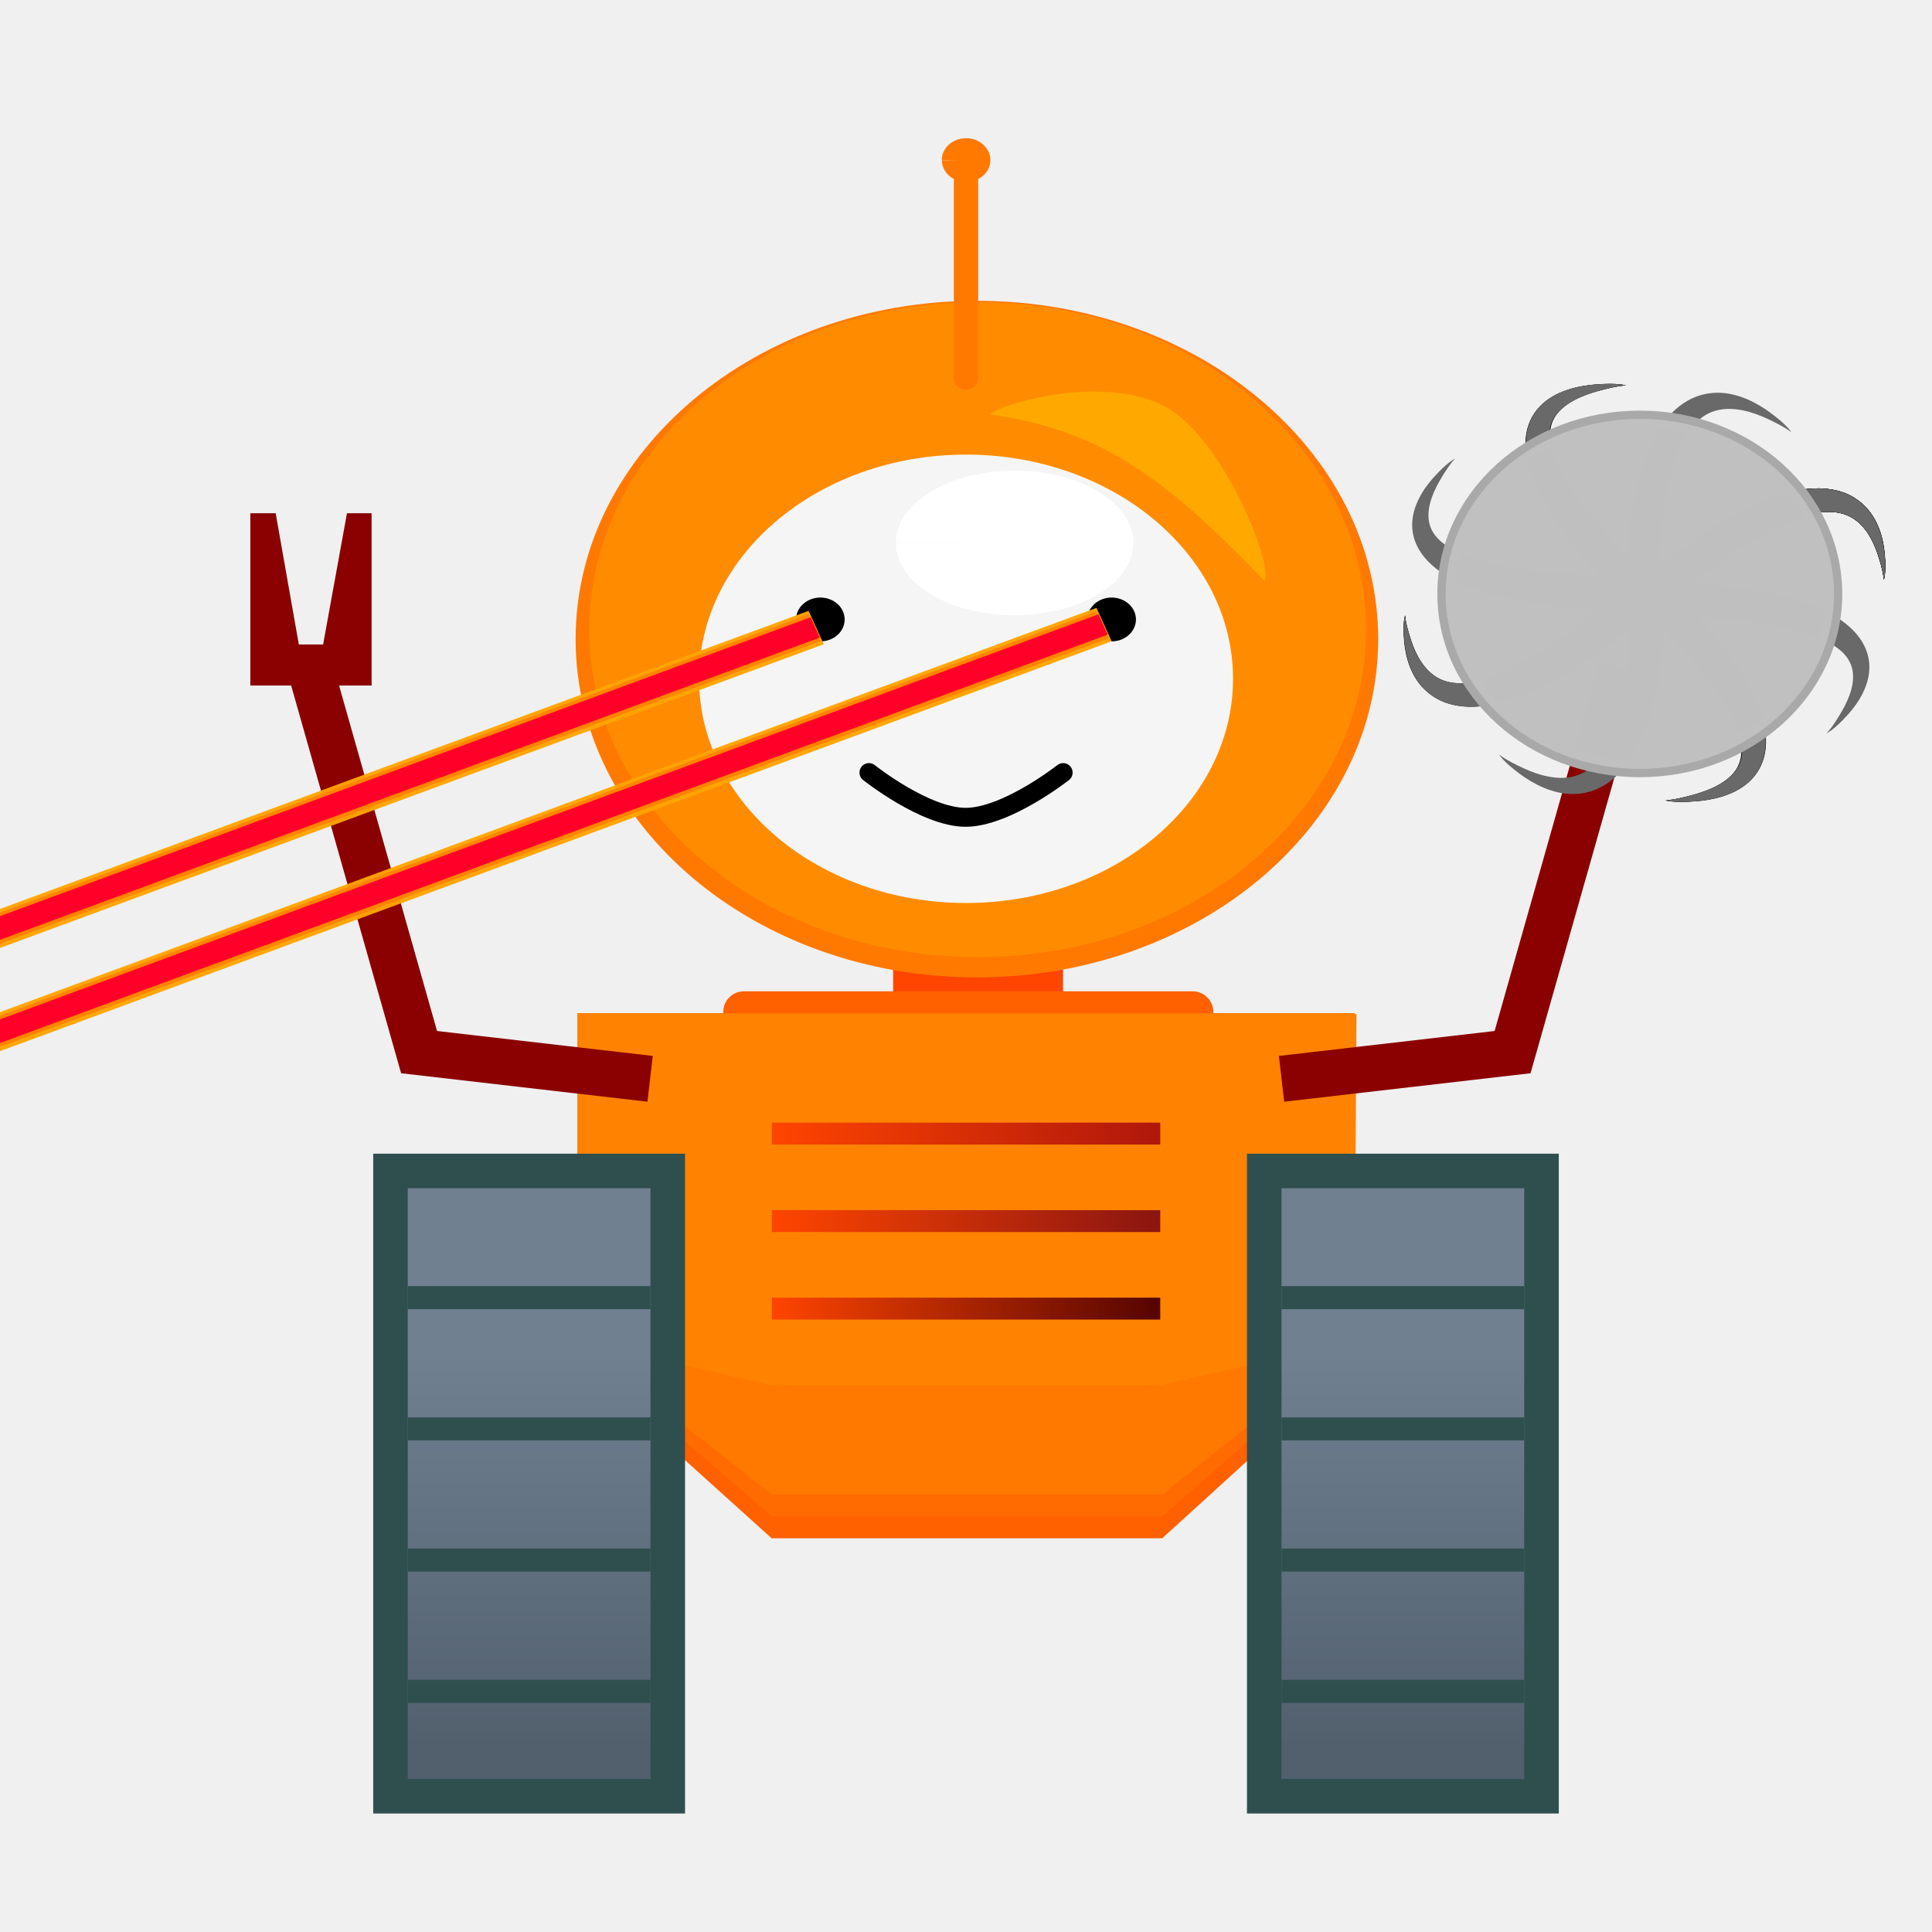
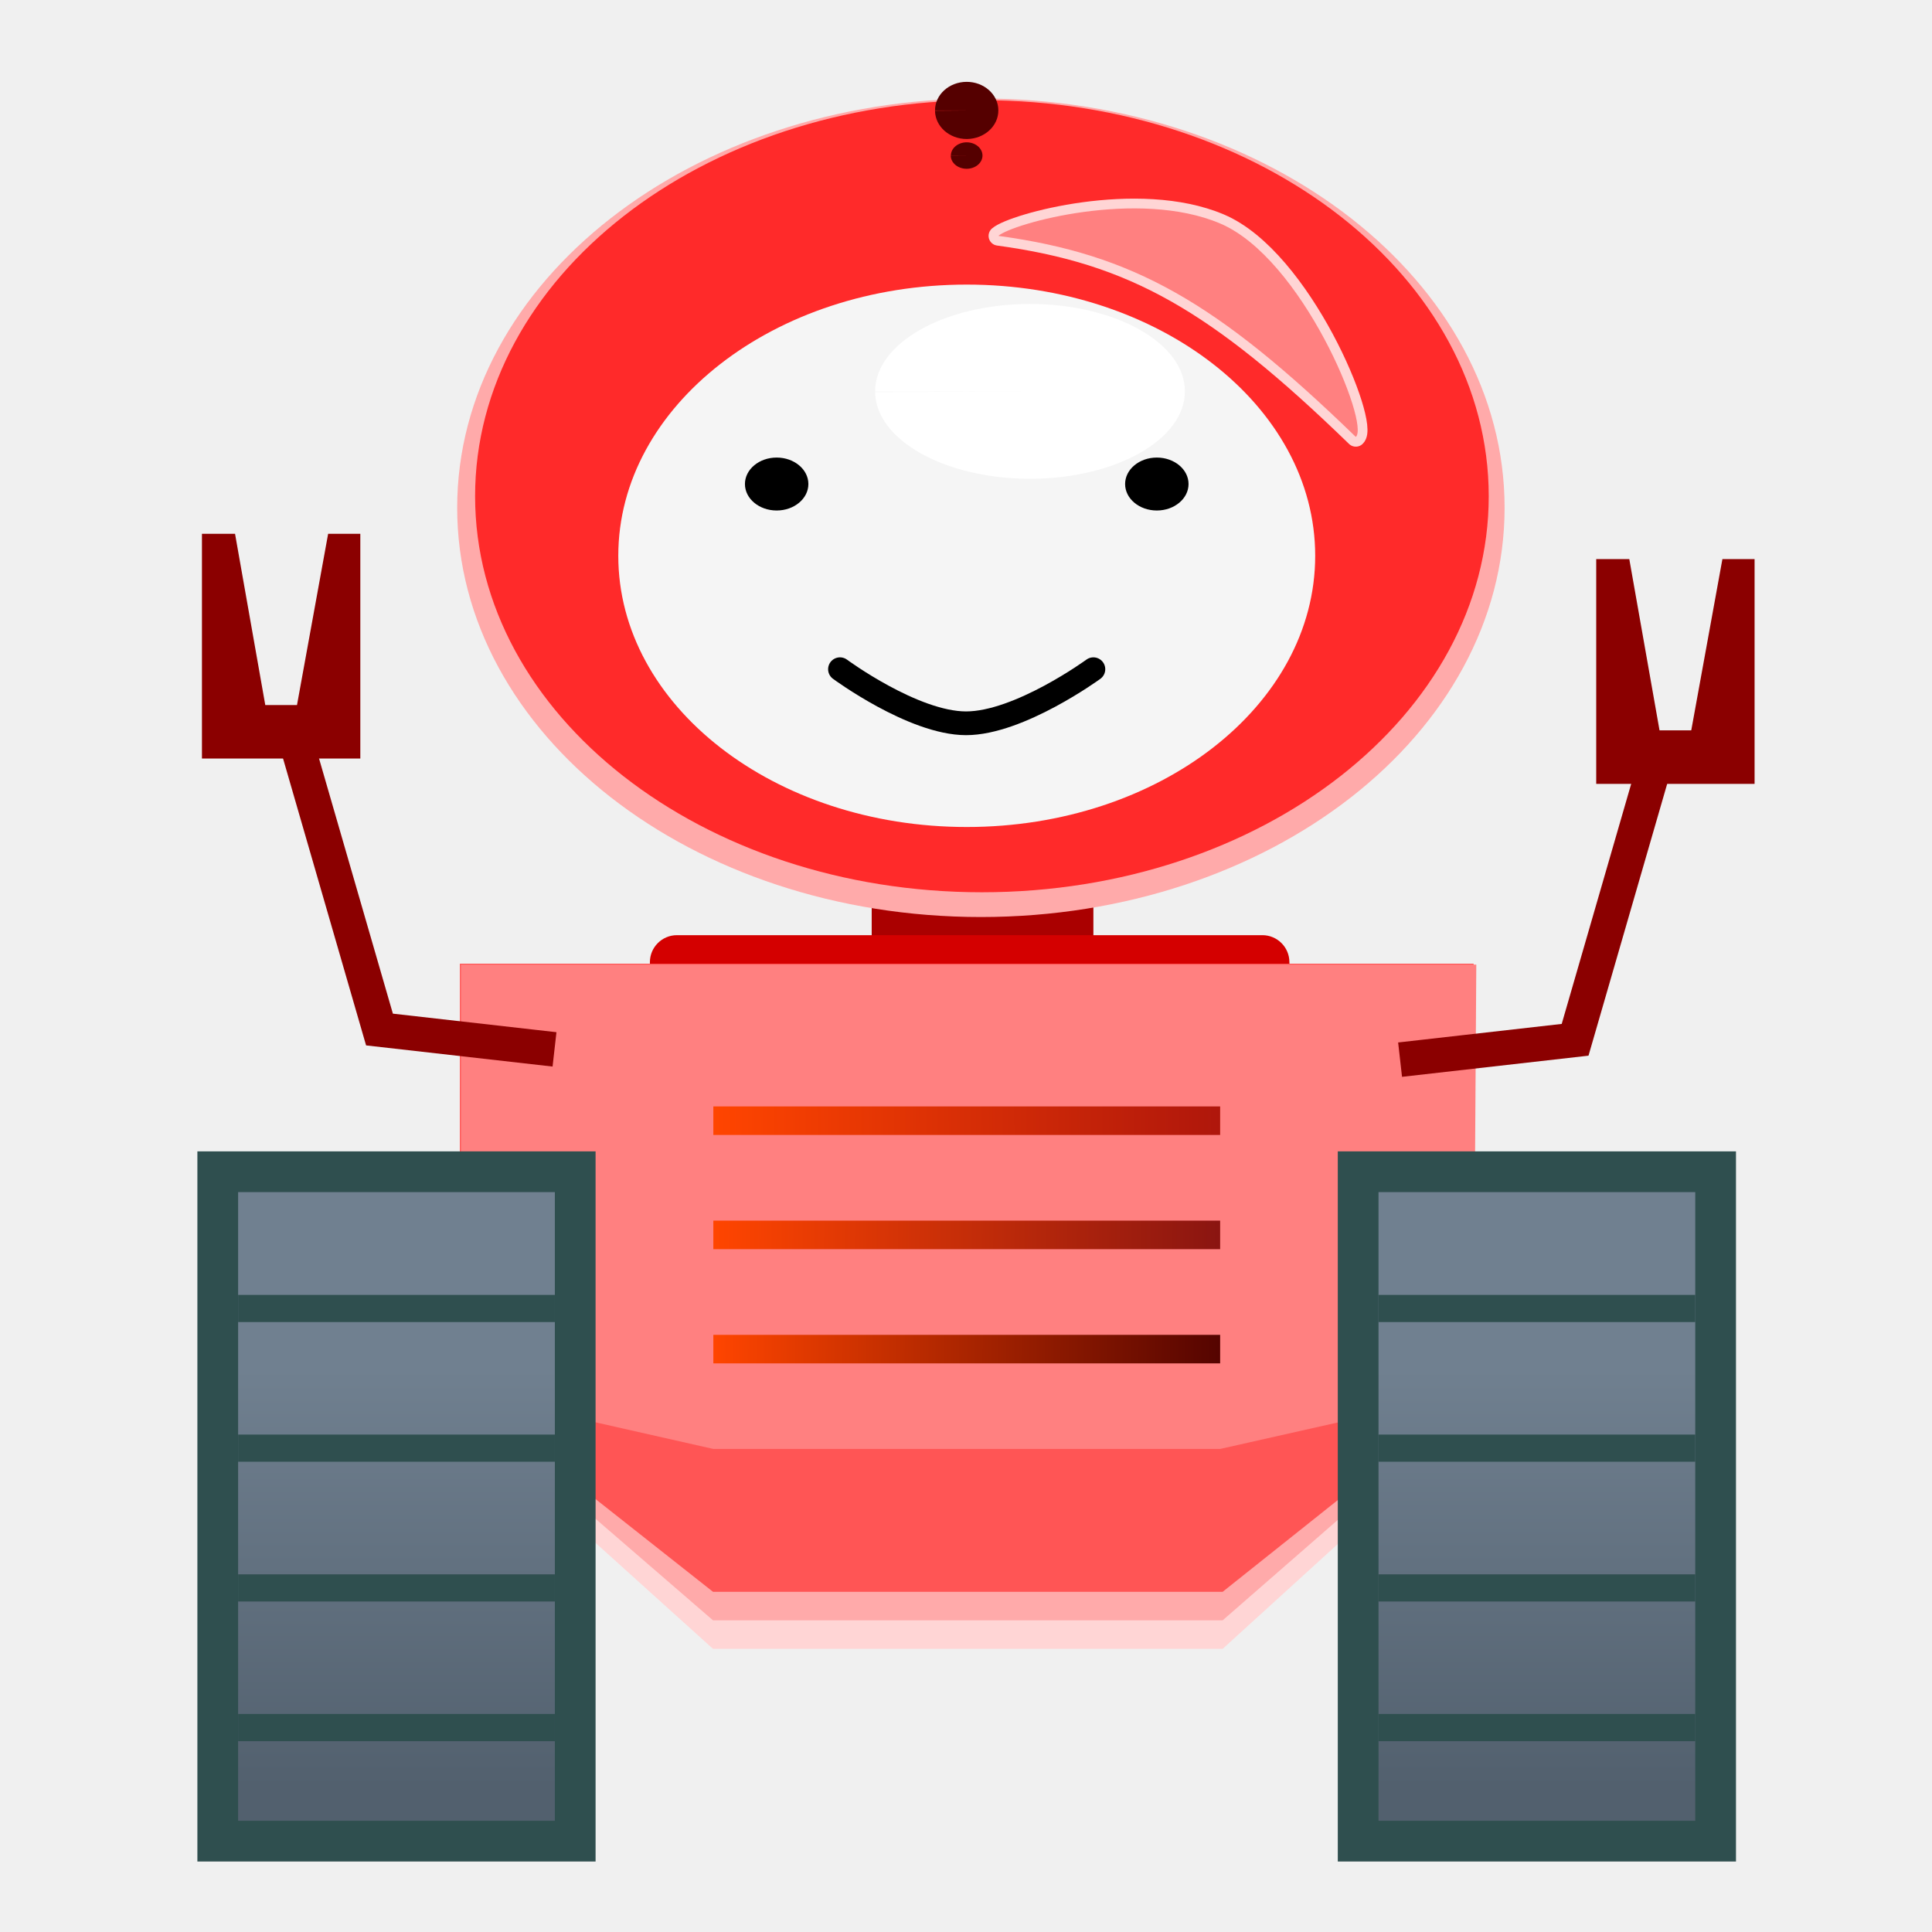
<svg xmlns="http://www.w3.org/2000/svg" xmlns:xlink="http://www.w3.org/1999/xlink" width="64" height="64" viewBox="0 0 16.933 16.933" version="1.1" id="svg8">
  <defs id="defs2">
    <linearGradient id="linearGradient2422">
      <stop id="stop2418" offset="0" style="stop-color:#ff4500;stop-opacity:1" />
      <stop id="stop2420" offset="1" style="stop-color:#4a0000;stop-opacity:1" />
    </linearGradient>
    <linearGradient id="linearGradient2416">
      <stop id="stop2412" offset="0" style="stop-color:#ff4500;stop-opacity:1" />
      <stop id="stop2414" offset="1" style="stop-color:#831212;stop-opacity:1" />
    </linearGradient>
    <linearGradient id="linearGradient2400">
      <stop style="stop-color:#ff4500;stop-opacity:1" offset="0" id="stop2396" />
      <stop style="stop-color:#a00e0e;stop-opacity:1" offset="1" id="stop2398" />
    </linearGradient>
    <linearGradient id="linearGradient2372">
      <stop style="stop-color:#708090;stop-opacity:1;" offset="0" id="stop2368" />
      <stop style="stop-color:#52606e;stop-opacity:1" offset="1" id="stop2370" />
    </linearGradient>
-     <linearGradient xlink:href="#linearGradient2372" id="linearGradient2374" x1="28.046" y1="273.601" x2="28.046" y2="278.363" gradientUnits="userSpaceOnUse" gradientTransform="matrix(0.8040749,0,0,0.7246642,-10.25488,93.66217)" />
-     <linearGradient xlink:href="#linearGradient2400" id="linearGradient2402" x1="21.167" y1="270.939" x2="26.194" y2="270.917" gradientUnits="userSpaceOnUse" gradientTransform="matrix(0.8040749,0,0,0.7246642,-10.25488,93.66217)" />
-     <linearGradient xlink:href="#linearGradient2416" id="linearGradient2406" gradientUnits="userSpaceOnUse" x1="21.167" y1="270.939" x2="25.665" y2="270.963" gradientTransform="matrix(0.8040749,0,0,0.7246642,-10.25488,94.42911)" />
-     <linearGradient xlink:href="#linearGradient2422" id="linearGradient2410" gradientUnits="userSpaceOnUse" gradientTransform="matrix(0.8040749,0,0,0.7246642,-10.25488,95.19604)" x1="21.167" y1="270.939" x2="25.665" y2="270.963" />
-     <linearGradient xlink:href="#linearGradient2372" id="linearGradient2591" gradientUnits="userSpaceOnUse" gradientTransform="matrix(0.8040749,0,0,0.7246642,-17.9137,93.66217)" x1="28.046" y1="273.601" x2="28.046" y2="278.363" />
+     <linearGradient xlink:href="#linearGradient2372" id="linearGradient2374" x1="28.046" y1="273.601" x2="28.046" y2="278.363" gradientUnits="userSpaceOnUse" gradientTransform="matrix(1.049332,0,0,0.7712604,-15.95925,81.04033)" />
+     <linearGradient xlink:href="#linearGradient2400" id="linearGradient2402" x1="21.167" y1="270.939" x2="26.194" y2="270.917" gradientUnits="userSpaceOnUse" gradientTransform="matrix(1.049332,0,0,0.9456997,-15.95925,33.66262)" />
+     <linearGradient xlink:href="#linearGradient2416" id="linearGradient2406" gradientUnits="userSpaceOnUse" x1="21.167" y1="270.939" x2="25.665" y2="270.963" gradientTransform="matrix(1.049332,0,0,0.9456997,-15.95925,34.66349)" />
+     <linearGradient xlink:href="#linearGradient2422" id="linearGradient2410" gradientUnits="userSpaceOnUse" gradientTransform="matrix(1.049332,0,0,0.9456997,-15.95925,35.66436)" x1="21.167" y1="270.939" x2="25.665" y2="270.963" />
+     <linearGradient xlink:href="#linearGradient2372" id="linearGradient2591" gradientUnits="userSpaceOnUse" gradientTransform="matrix(1.049332,0,0,0.7712604,-25.95415,81.04033)" x1="28.046" y1="273.601" x2="28.046" y2="278.363" />
  </defs>
  <g id="layer1" transform="translate(0,-280.0667)">
    <ellipse cy="269.508" cx="16.942" id="circle2439" style="opacity:1;fill:#b8860b;fill-opacity:1;stroke:#8b0000;stroke-width:1.38;stroke-linecap:round;stroke-linejoin:miter;stroke-miterlimit:4;stroke-dasharray:none;stroke-dashoffset:5.599;stroke-opacity:0;paint-order:markers stroke fill" r="1.68" />
-     <rect style="opacity:1;fill:#ff4500;fill-opacity:1;stroke:none;stroke-width:0.868;stroke-linecap:round;stroke-linejoin:round;stroke-miterlimit:11.8;stroke-dasharray:none;stroke-dashoffset:0;stroke-opacity:1;paint-order:markers stroke fill" id="rect987" width="1.489" height="0.575" x="7.828" y="288.372" />
-     <rect style="opacity:1;fill:#ff6000;fill-opacity:1;stroke:none;stroke-width:0.865;stroke-linecap:round;stroke-linejoin:miter;stroke-miterlimit:11.3;stroke-dasharray:none;stroke-dashoffset:0;stroke-opacity:1;paint-order:markers stroke fill" id="rect2380" width="4.295" height="0.391" x="6.339" y="288.755" ry="0.181" />
-     <path style="opacity:1;fill:#ff6000;fill-opacity:1;stroke:none;stroke-width:0.752;stroke-linecap:round;stroke-linejoin:round;stroke-miterlimit:11.8;stroke-dasharray:none;stroke-dashoffset:0;stroke-opacity:1;paint-order:markers stroke fill" d="m 5.063,288.947 h 6.808 l -10e-7,3.068 -1.685,1.534 H 6.763 l -1.7,-1.534 z" id="rect975" />
-     <path id="path2378" d="m 5.063,288.947 h 6.808 l -10e-7,2.94 -1.685,1.47 H 6.763 l -1.7,-1.47 z" style="opacity:1;fill:#ff6b00;fill-opacity:1;stroke:none;stroke-width:0.736;stroke-linecap:round;stroke-linejoin:round;stroke-miterlimit:11.8;stroke-dasharray:none;stroke-dashoffset:0;stroke-opacity:1;paint-order:markers stroke fill" />
-     <ellipse ry="2.965" rx="3.517" cy="285.668" cx="8.562" id="ellipse972" style="opacity:1;fill:#ff7900;fill-opacity:1;stroke:none;stroke-width:0.868;stroke-linecap:round;stroke-linejoin:round;stroke-miterlimit:11.8;stroke-dasharray:none;stroke-dashoffset:0;stroke-opacity:1;paint-order:markers stroke fill" />
-     <ellipse style="opacity:1;fill:#ff8c00;fill-opacity:1;stroke:none;stroke-width:0.84;stroke-linecap:round;stroke-linejoin:round;stroke-miterlimit:11.8;stroke-dasharray:none;stroke-dashoffset:0;stroke-opacity:1;paint-order:markers stroke fill" id="path1041" cx="8.569" cy="285.585" rx="3.404" ry="2.87" />
-     <ellipse style="opacity:1;fill:#f5f5f5;fill-opacity:1;stroke:none;stroke-width:0.838;stroke-linecap:round;stroke-linejoin:round;stroke-miterlimit:11.8;stroke-dasharray:none;stroke-dashoffset:0;stroke-opacity:1;paint-order:markers stroke fill" id="path1045" cx="8.467" cy="286.016" rx="2.34" ry="1.965" />
-     <path style="opacity:1;fill:#ffffff;fill-opacity:1;stroke:none;stroke-width:0.465;stroke-linecap:round;stroke-linejoin:round;stroke-miterlimit:11.8;stroke-dasharray:none;stroke-dashoffset:0;stroke-opacity:1;paint-order:markers stroke fill" id="path1547" d="m 7.852,284.827 a 1.04,0.633 0 0 1 1.036,-0.635 1.04,0.633 0 0 1 1.045,0.63 1.04,0.633 0 0 1 -1.034,0.637 1.04,0.633 0 0 1 -1.047,-0.629 l 1.04,-0.005 z" />
-     <ellipse style="opacity:1;fill:#000000;fill-opacity:1;stroke:none;stroke-width:0.868;stroke-linecap:round;stroke-linejoin:round;stroke-miterlimit:11.8;stroke-dasharray:none;stroke-dashoffset:0;stroke-opacity:1;paint-order:markers stroke fill" id="path1549" cx="7.19" cy="285.496" rx="0.213" ry="0.192" />
-     <ellipse cy="285.496" cx="-9.743" id="circle1551" style="opacity:1;fill:#000000;fill-opacity:1;stroke:none;stroke-width:0.868;stroke-linecap:round;stroke-linejoin:round;stroke-miterlimit:11.8;stroke-dasharray:none;stroke-dashoffset:0;stroke-opacity:1;paint-order:markers stroke fill" transform="scale(-1,1)" rx="0.213" ry="0.192" />
-     <path style="fill:none;stroke:#000000;stroke-width:0.166px;stroke-linecap:round;stroke-linejoin:miter;stroke-opacity:1" d="m 7.616,286.838 c 0,0 0.491,0.391 0.846,0.392 0.358,4.8e-4 0.856,-0.392 0.856,-0.392" id="path1577" />
-     <path style="opacity:1;fill:#ffa900;fill-opacity:1;stroke:none;stroke-width:0.384;stroke-linecap:round;stroke-linejoin:round;stroke-miterlimit:11.8;stroke-dasharray:none;stroke-dashoffset:0;stroke-opacity:1;paint-order:markers stroke fill" d="m 8.679,283.698 c 0.096,-0.09 0.937,-0.342 1.489,-0.09 0.552,0.252 1.008,1.457 0.912,1.547 -0.934,-0.977 -1.493,-1.324 -2.401,-1.457 z" id="path1579" />
-     <rect style="opacity:1;fill:#ff7900;fill-opacity:1;stroke:none;stroke-width:0.868;stroke-linecap:round;stroke-linejoin:round;stroke-miterlimit:11.8;stroke-dasharray:none;stroke-dashoffset:0;stroke-opacity:1;paint-order:markers stroke fill" id="rect979" width="0.213" height="1.917" x="8.36" y="281.47" />
-     <path style="opacity:1;fill:#ff7900;fill-opacity:1;stroke:none;stroke-width:0.868;stroke-linecap:round;stroke-linejoin:round;stroke-miterlimit:11.8;stroke-dasharray:none;stroke-dashoffset:0;stroke-opacity:1;paint-order:markers stroke fill" id="path983" d="m 8.254,281.47 a 0.213,0.192 0 0 1 0.212,-0.192 0.213,0.192 0 0 1 0.214,0.191 0.213,0.192 0 0 1 -0.211,0.193 0.213,0.192 0 0 1 -0.214,-0.19 l 0.213,-0.001 z" />
-     <path style="opacity:1;fill:#ff7900;fill-opacity:1;stroke:none;stroke-width:0.984;stroke-linecap:round;stroke-linejoin:round;stroke-miterlimit:11.8;stroke-dasharray:none;stroke-dashoffset:0;stroke-opacity:1;paint-order:markers stroke fill" id="path985" d="m 8.36,283.387 a 0.106,0.096 0 0 1 0.106,-0.096 0.106,0.096 0 0 1 0.107,0.095 0.106,0.096 0 0 1 -0.106,0.096 0.106,0.096 0 0 1 -0.107,-0.095 l 0.106,-7e-4 z" />
-     <path id="path2376" d="m 5.063,288.947 h 6.808 l -10e-7,2.876 -1.685,1.342 H 6.763 l -1.7,-1.342 z" style="opacity:1;fill:#ff7900;fill-opacity:1;stroke:none;stroke-width:0.72;stroke-linecap:round;stroke-linejoin:round;stroke-miterlimit:11.8;stroke-dasharray:none;stroke-dashoffset:0;stroke-opacity:1;paint-order:markers stroke fill" />
-     <path style="opacity:1;fill:#ff8300;fill-opacity:1;stroke:#ff6b00;stroke-width:0.62;stroke-linecap:round;stroke-linejoin:miter;stroke-miterlimit:11.3;stroke-dasharray:none;stroke-dashoffset:0;stroke-opacity:0;paint-order:markers stroke fill" d="m 5.07,288.954 h 6.819 l -0.019,2.87 -1.702,0.383 c -1.135,0 -2.269,0 -3.404,0 L 5.07,291.823 Z" id="rect2424" />
-     <rect y="290.481" x="11.232" height="5.177" width="2.127" id="rect991" style="opacity:1;fill:url(#linearGradient2374);fill-opacity:1;stroke:#2f4f4f;stroke-width:0.606;stroke-linecap:round;stroke-linejoin:miter;stroke-miterlimit:11.3;stroke-dasharray:none;stroke-dashoffset:0;stroke-opacity:1;paint-order:markers stroke fill" />
-     <path style="fill:none;stroke:#2f4f4f;stroke-width:0.202px;stroke-linecap:butt;stroke-linejoin:miter;stroke-opacity:1" d="m 11.232,291.44 c 2.127,0 2.127,0 2.127,0" id="path2350" />
-     <path id="path2352" d="m 11.232,292.59 c 2.127,0 2.127,0 2.127,0" style="fill:none;stroke:#2f4f4f;stroke-width:0.202px;stroke-linecap:butt;stroke-linejoin:miter;stroke-opacity:1" />
-     <path style="fill:none;stroke:#2f4f4f;stroke-width:0.202px;stroke-linecap:butt;stroke-linejoin:miter;stroke-opacity:1" d="m 11.232,293.74 c 2.127,0 2.127,0 2.127,0" id="path2354" />
-     <path id="path2356" d="m 11.232,294.891 c 2.127,0 2.127,0 2.127,0" style="fill:none;stroke:#2f4f4f;stroke-width:0.202px;stroke-linecap:butt;stroke-linejoin:miter;stroke-opacity:1" />
-     <rect style="opacity:1;fill:url(#linearGradient2402);fill-opacity:1;stroke:#ff6b00;stroke-width:0.606;stroke-linecap:round;stroke-linejoin:miter;stroke-miterlimit:11.3;stroke-dasharray:none;stroke-dashoffset:0;stroke-opacity:0;paint-order:markers stroke fill" id="rect2394" width="3.404" height="0.192" x="6.765" y="289.906" />
-     <rect y="290.673" x="6.765" height="0.192" width="3.404" id="rect2404" style="opacity:1;fill:url(#linearGradient2406);fill-opacity:1;stroke:#ff6b00;stroke-width:0.606;stroke-linecap:round;stroke-linejoin:miter;stroke-miterlimit:11.3;stroke-dasharray:none;stroke-dashoffset:0;stroke-opacity:0;paint-order:markers stroke fill" />
-     <rect style="opacity:1;fill:url(#linearGradient2410);fill-opacity:1;stroke:#ff6b00;stroke-width:0.606;stroke-linecap:round;stroke-linejoin:miter;stroke-miterlimit:11.3;stroke-dasharray:none;stroke-dashoffset:0;stroke-opacity:0;paint-order:markers stroke fill" id="rect2408" width="3.404" height="0.192" x="6.765" y="291.44" />
-     <path style="fill:none;stroke:#8b0000;stroke-width:0.404;stroke-linecap:butt;stroke-linejoin:miter;stroke-miterlimit:4;stroke-dasharray:none;stroke-opacity:1" d="m 11.232,289.522 2.025,-0.234 0.954,-3.364 v 0" id="path2431" />
-     <path style="fill:#000000;fill-rule:nonzero;stroke:none;stroke-width:0.202px;stroke-linecap:butt;stroke-linejoin:miter;stroke-opacity:1" d="m 14.447,285.304 c 0,0 0.099,0.116 0.099,0.116 0.392,-0.336 0.807,-0.653 1.16,-0.794 0.128,-0.051 0.233,-0.073 0.32,-0.073 0.082,-5.8e-4 0.148,0.018 0.204,0.05 0.057,0.033 0.103,0.081 0.141,0.137 0.039,0.059 0.067,0.123 0.086,0.182 0.054,0.162 0.053,0.226 0.053,0.226 0,0 0.025,-0.059 0.006,-0.238 -0.007,-0.064 -0.021,-0.141 -0.051,-0.217 -0.029,-0.073 -0.073,-0.149 -0.143,-0.211 -0.07,-0.063 -0.162,-0.11 -0.279,-0.127 -0.121,-0.019 -0.261,-0.005 -0.416,0.041 -0.413,0.122 -0.887,0.457 -1.28,0.794 0,0 0.099,0.116 0.099,0.116 z" id="path2489" />
-     <path id="path2493" d="m 14.447,285.304 c 0,0 0.099,0.116 0.099,0.116 0.392,-0.336 0.807,-0.653 1.16,-0.794 0.128,-0.051 0.233,-0.073 0.32,-0.073 0.082,-5.8e-4 0.148,0.018 0.204,0.05 0.057,0.033 0.103,0.081 0.141,0.137 0.039,0.059 0.067,0.123 0.086,0.182 0.054,0.162 0.053,0.226 0.053,0.226 0,0 0.025,-0.059 0.006,-0.238 -0.007,-0.064 -0.021,-0.141 -0.051,-0.217 -0.029,-0.073 -0.073,-0.149 -0.143,-0.211 -0.07,-0.063 -0.162,-0.11 -0.279,-0.127 -0.121,-0.019 -0.261,-0.005 -0.416,0.041 -0.413,0.122 -0.887,0.457 -1.28,0.794 0,0 0.099,0.116 0.099,0.116 z" style="fill:#000000;fill-rule:nonzero;stroke:none;stroke-width:0.202px;stroke-linecap:butt;stroke-linejoin:miter;stroke-opacity:1" />
-     <path style="fill:#000000;fill-rule:nonzero;stroke:none;stroke-width:0.202px;stroke-linecap:butt;stroke-linejoin:miter;stroke-opacity:1" d="m 14.447,285.304 c 0,0 0.099,0.116 0.099,0.116 0.392,-0.336 0.807,-0.653 1.16,-0.794 0.128,-0.051 0.233,-0.073 0.32,-0.073 0.082,-5.8e-4 0.148,0.018 0.204,0.05 0.057,0.033 0.103,0.081 0.141,0.137 0.039,0.059 0.067,0.123 0.086,0.182 0.054,0.162 0.053,0.226 0.053,0.226 0,0 0.025,-0.059 0.006,-0.238 -0.007,-0.064 -0.021,-0.141 -0.051,-0.217 -0.029,-0.073 -0.073,-0.149 -0.143,-0.211 -0.07,-0.063 -0.162,-0.11 -0.279,-0.127 -0.121,-0.019 -0.261,-0.005 -0.416,0.041 -0.413,0.122 -0.887,0.457 -1.28,0.794 0,0 0.099,0.116 0.099,0.116 z" id="path2497" />
-     <path id="path2501" d="m 14.424,285.222 c 0,0 -0.105,0.111 -0.105,0.111 0.198,0.188 0.408,0.398 0.582,0.607 0.132,0.159 0.229,0.302 0.291,0.429 0.054,0.112 0.076,0.201 0.077,0.273 3.78e-4,0.068 -0.018,0.125 -0.055,0.176 -0.038,0.052 -0.093,0.096 -0.158,0.131 -0.067,0.037 -0.141,0.062 -0.206,0.081 -0.183,0.051 -0.252,0.051 -0.252,0.051 0,0 0.066,0.024 0.262,0.009 0.07,-0.005 0.154,-0.017 0.236,-0.043 0.079,-0.025 0.161,-0.063 0.229,-0.124 0.07,-0.063 0.122,-0.148 0.142,-0.259 0.02,-0.115 0.003,-0.246 -0.05,-0.389 -0.059,-0.161 -0.161,-0.332 -0.294,-0.509 -0.174,-0.233 -0.392,-0.461 -0.595,-0.653 0,0 -0.105,0.111 -0.105,0.111 z" style="fill:#000000;fill-rule:nonzero;stroke:none;stroke-width:0.202px;stroke-linecap:butt;stroke-linejoin:miter;stroke-opacity:1" />
-     <path style="fill:#000000;fill-rule:nonzero;stroke:none;stroke-width:0.202px;stroke-linecap:butt;stroke-linejoin:miter;stroke-opacity:1" d="m 14.379,285.304 c 0,0 -0.099,-0.116 -0.099,-0.116 -0.392,0.336 -0.807,0.653 -1.16,0.794 -0.128,0.051 -0.233,0.073 -0.32,0.073 -0.082,5.8e-4 -0.148,-0.018 -0.204,-0.05 -0.057,-0.033 -0.103,-0.081 -0.141,-0.137 -0.039,-0.059 -0.067,-0.123 -0.086,-0.182 -0.054,-0.162 -0.053,-0.226 -0.053,-0.226 v 0 c 0,0 -0.025,0.059 -0.006,0.238 0.007,0.064 0.021,0.141 0.051,0.217 0.029,0.073 0.073,0.149 0.143,0.211 0.07,0.063 0.162,0.11 0.279,0.127 0.121,0.019 0.261,0.005 0.416,-0.041 0.413,-0.122 0.887,-0.457 1.28,-0.794 0,0 -0.099,-0.116 -0.099,-0.116 z" id="path2507" />
-     <path id="path2511" d="m 14.424,285.304 c 0,0 0.105,-0.111 0.105,-0.111 -0.198,-0.188 -0.408,-0.398 -0.582,-0.607 -0.132,-0.159 -0.229,-0.302 -0.291,-0.429 -0.054,-0.112 -0.076,-0.201 -0.077,-0.273 -3.78e-4,-0.068 0.018,-0.125 0.055,-0.176 0.038,-0.052 0.093,-0.096 0.158,-0.131 0.067,-0.037 0.141,-0.062 0.206,-0.081 0.183,-0.051 0.252,-0.051 0.252,-0.051 0,0 -0.066,-0.024 -0.262,-0.009 -0.07,0.005 -0.154,0.017 -0.236,0.043 -0.079,0.025 -0.161,0.063 -0.229,0.124 -0.07,0.063 -0.122,0.148 -0.142,0.259 -0.02,0.115 -0.003,0.246 0.05,0.389 0.059,0.161 0.161,0.332 0.294,0.509 0.174,0.233 0.392,0.461 0.595,0.653 0,0 0.105,-0.111 0.105,-0.111 z" style="fill:#000000;fill-rule:nonzero;stroke:none;stroke-width:0.202px;stroke-linecap:butt;stroke-linejoin:miter;stroke-opacity:1" />
-     <g id="g2535" transform="matrix(0.8040749,0,0,0.7246642,-10.25488,93.66217)">
-       <path style="fill:#000000;fill-rule:nonzero;stroke:none;stroke-width:0.265px;stroke-linecap:butt;stroke-linejoin:miter;stroke-opacity:1" d="m 30.721,264.456 c 0,0 0.138,0.145 0.138,0.145 0.488,-0.464 1.001,-0.898 1.436,-1.09 0.157,-0.069 0.284,-0.098 0.388,-0.099 0.098,-5.8e-4 0.179,0.024 0.249,0.069 0.071,0.046 0.13,0.113 0.178,0.193 0.05,0.083 0.085,0.173 0.109,0.254 0.069,0.226 0.068,0.313 0.068,0.313 0,0 0.032,-0.082 0.01,-0.327 -0.008,-0.087 -0.025,-0.192 -0.062,-0.296 -0.035,-0.099 -0.089,-0.203 -0.175,-0.288 -0.087,-0.087 -0.203,-0.152 -0.352,-0.176 -0.155,-0.025 -0.331,-0.005 -0.527,0.059 -0.519,0.171 -1.11,0.636 -1.598,1.1 0,0 0.138,0.145 0.138,0.145 z" id="path2515" />
-       <path id="path2519" d="m 30.692,264.343 c 0,0 -0.145,0.138 -0.145,0.138 0.464,0.488 0.898,1.001 1.09,1.436 0.069,0.157 0.098,0.284 0.098,0.388 5.82e-4,0.098 -0.024,0.179 -0.069,0.249 -0.046,0.071 -0.113,0.13 -0.193,0.178 -0.082,0.05 -0.173,0.085 -0.254,0.109 -0.226,0.069 -0.313,0.068 -0.313,0.068 0,0 0.082,0.032 0.327,0.01 0.087,-0.008 0.192,-0.025 0.296,-0.061 0.099,-0.035 0.203,-0.089 0.288,-0.175 0.087,-0.087 0.152,-0.203 0.176,-0.352 0.025,-0.155 0.005,-0.331 -0.059,-0.527 -0.171,-0.519 -0.636,-1.11 -1.1,-1.598 0,0 -0.145,0.138 -0.145,0.138 z" style="fill:#000000;fill-rule:nonzero;stroke:none;stroke-width:0.265px;stroke-linecap:butt;stroke-linejoin:miter;stroke-opacity:1" />
-       <path style="fill:#000000;fill-rule:nonzero;stroke:none;stroke-width:0.265px;stroke-linecap:butt;stroke-linejoin:miter;stroke-opacity:1" d="m 30.636,264.456 c 0,0 -0.138,-0.145 -0.138,-0.145 -0.488,0.464 -1.001,0.898 -1.436,1.09 -0.157,0.069 -0.284,0.098 -0.388,0.099 -0.098,5.8e-4 -0.179,-0.024 -0.249,-0.069 -0.071,-0.046 -0.13,-0.113 -0.178,-0.193 -0.05,-0.083 -0.085,-0.173 -0.109,-0.254 -0.069,-0.226 -0.068,-0.313 -0.068,-0.313 0,0 -0.032,0.082 -0.01,0.327 0.008,0.087 0.025,0.192 0.062,0.296 0.035,0.099 0.089,0.203 0.175,0.288 0.087,0.087 0.203,0.152 0.352,0.176 0.155,0.025 0.331,0.005 0.527,-0.059 0.519,-0.171 1.11,-0.636 1.598,-1.1 0,0 -0.138,-0.145 -0.138,-0.145 z" id="path2523" />
-       <path id="path2527" d="m 30.692,264.456 c 0,0 0.145,-0.138 0.145,-0.138 -0.464,-0.488 -0.898,-1.001 -1.09,-1.436 -0.069,-0.157 -0.098,-0.284 -0.098,-0.388 -5.82e-4,-0.098 0.024,-0.179 0.069,-0.249 0.046,-0.071 0.113,-0.13 0.193,-0.178 0.082,-0.05 0.173,-0.085 0.254,-0.109 0.226,-0.069 0.313,-0.068 0.313,-0.068 0,0 -0.082,-0.032 -0.327,-0.01 -0.087,0.008 -0.192,0.025 -0.296,0.061 -0.099,0.035 -0.203,0.089 -0.288,0.175 -0.087,0.087 -0.152,0.203 -0.176,0.352 -0.025,0.155 -0.005,0.331 0.059,0.527 0.171,0.519 0.636,1.11 1.1,1.598 0,0 0.145,-0.138 0.145,-0.138 z" style="fill:#000000;fill-rule:nonzero;stroke:none;stroke-width:0.265px;stroke-linecap:butt;stroke-linejoin:miter;stroke-opacity:1" />
-     </g>
-     <path style="fill:#696969;fill-rule:nonzero;stroke:none;stroke-width:0.202px;stroke-linecap:butt;stroke-linejoin:miter;stroke-opacity:1" d="m 14.447,285.304 c 0,0 0.099,0.116 0.099,0.116 0.392,-0.336 0.807,-0.653 1.16,-0.794 0.128,-0.051 0.233,-0.073 0.32,-0.073 0.082,-5.8e-4 0.148,0.018 0.204,0.05 0.057,0.033 0.103,0.081 0.141,0.137 0.039,0.059 0.067,0.123 0.086,0.182 0.054,0.162 0.053,0.226 0.053,0.226 0,0 0.025,-0.059 0.006,-0.238 -0.007,-0.064 -0.021,-0.141 -0.051,-0.217 -0.029,-0.073 -0.073,-0.149 -0.143,-0.211 -0.07,-0.063 -0.162,-0.11 -0.279,-0.127 -0.121,-0.019 -0.261,-0.005 -0.416,0.041 -0.413,0.122 -0.887,0.457 -1.28,0.794 0,0 0.099,0.116 0.099,0.116 z" id="path2537" />
-     <path id="path2539" d="m 14.424,285.222 c 0,0 -0.105,0.111 -0.105,0.111 0.198,0.188 0.408,0.398 0.582,0.607 0.132,0.159 0.229,0.302 0.291,0.429 0.054,0.112 0.076,0.201 0.077,0.273 3.78e-4,0.068 -0.018,0.125 -0.055,0.176 -0.038,0.052 -0.093,0.096 -0.158,0.131 -0.067,0.037 -0.141,0.062 -0.206,0.081 -0.183,0.051 -0.252,0.051 -0.252,0.051 0,0 0.066,0.024 0.262,0.009 0.07,-0.005 0.154,-0.017 0.236,-0.043 0.079,-0.025 0.161,-0.063 0.229,-0.124 0.07,-0.063 0.122,-0.148 0.142,-0.259 0.02,-0.115 0.003,-0.246 -0.05,-0.389 -0.059,-0.161 -0.161,-0.332 -0.294,-0.509 -0.174,-0.233 -0.392,-0.461 -0.595,-0.653 0,0 -0.105,0.111 -0.105,0.111 z" style="fill:#696969;fill-rule:nonzero;stroke:none;stroke-width:0.202px;stroke-linecap:butt;stroke-linejoin:miter;stroke-opacity:1" />
-     <path style="fill:#696969;fill-rule:nonzero;stroke:none;stroke-width:0.202px;stroke-linecap:butt;stroke-linejoin:miter;stroke-opacity:1" d="m 14.379,285.304 c 0,0 -0.099,-0.116 -0.099,-0.116 -0.392,0.336 -0.807,0.653 -1.16,0.794 -0.128,0.051 -0.233,0.073 -0.32,0.073 -0.082,5.8e-4 -0.148,-0.018 -0.204,-0.05 -0.057,-0.033 -0.103,-0.081 -0.141,-0.137 -0.039,-0.059 -0.067,-0.123 -0.086,-0.182 -0.054,-0.162 -0.053,-0.226 -0.053,-0.226 v 0 c 0,0 -0.025,0.059 -0.006,0.238 0.007,0.064 0.021,0.141 0.051,0.217 0.029,0.073 0.073,0.149 0.143,0.211 0.07,0.063 0.162,0.11 0.279,0.127 0.121,0.019 0.261,0.005 0.416,-0.041 0.413,-0.122 0.887,-0.457 1.28,-0.794 0,0 -0.099,-0.116 -0.099,-0.116 z" id="path2541" />
-     <path id="path2543" d="m 14.424,285.304 c 0,0 0.105,-0.111 0.105,-0.111 -0.198,-0.188 -0.408,-0.398 -0.582,-0.607 -0.132,-0.159 -0.229,-0.302 -0.291,-0.429 -0.054,-0.112 -0.076,-0.201 -0.077,-0.273 -3.78e-4,-0.068 0.018,-0.125 0.055,-0.176 0.038,-0.052 0.093,-0.096 0.158,-0.131 0.067,-0.037 0.141,-0.062 0.206,-0.081 0.183,-0.051 0.252,-0.051 0.252,-0.051 0,0 -0.066,-0.024 -0.262,-0.009 -0.07,0.005 -0.154,0.017 -0.236,0.043 -0.079,0.025 -0.161,0.063 -0.229,0.124 -0.07,0.063 -0.122,0.148 -0.142,0.259 -0.02,0.115 -0.003,0.246 0.05,0.389 0.059,0.161 0.161,0.332 0.294,0.509 0.174,0.233 0.392,0.461 0.595,0.653 0,0 0.105,-0.111 0.105,-0.111 z" style="fill:#696969;fill-rule:nonzero;stroke:none;stroke-width:0.202px;stroke-linecap:butt;stroke-linejoin:miter;stroke-opacity:1" />
-     <path id="path2547" d="m 14.405,285.312 c 0,0 -0.001,0.153 -0.001,0.153 0.542,0.005 1.085,0.037 1.446,0.158 0.13,0.043 0.22,0.093 0.28,0.144 0.056,0.048 0.087,0.099 0.102,0.155 0.015,0.058 0.011,0.121 -0.006,0.186 -0.018,0.068 -0.049,0.133 -0.08,0.187 -0.088,0.154 -0.138,0.199 -0.138,0.199 h 0 c 0,0 0.063,-0.025 0.187,-0.163 0.044,-0.049 0.093,-0.112 0.129,-0.185 0.035,-0.069 0.062,-0.152 0.06,-0.242 -0.002,-0.092 -0.035,-0.187 -0.108,-0.275 -0.076,-0.092 -0.189,-0.17 -0.336,-0.235 -0.393,-0.173 -0.991,-0.23 -1.532,-0.234 0,0 -0.001,0.153 -0.001,0.153 z" style="fill:#696969;fill-rule:nonzero;stroke:none;stroke-width:0.202px;stroke-linecap:butt;stroke-linejoin:miter;stroke-opacity:1" />
-     <path style="fill:#696969;fill-rule:nonzero;stroke:none;stroke-width:0.202px;stroke-linecap:butt;stroke-linejoin:miter;stroke-opacity:1" d="m 14.451,285.238 c 0,0 -0.153,-0.002 -0.153,-0.002 -0.003,0.259 -0.015,0.54 -0.052,0.799 -0.029,0.196 -0.069,0.361 -0.123,0.491 -0.048,0.115 -0.102,0.196 -0.161,0.251 -0.056,0.052 -0.117,0.084 -0.185,0.098 -0.069,0.015 -0.142,0.011 -0.215,-0.004 -0.076,-0.015 -0.147,-0.043 -0.207,-0.07 -0.167,-0.077 -0.216,-0.121 -0.216,-0.121 0,0 0.031,0.059 0.185,0.172 0.055,0.041 0.126,0.085 0.206,0.119 0.077,0.032 0.165,0.056 0.26,0.055 0.096,-8.2e-4 0.197,-0.027 0.293,-0.091 0.1,-0.067 0.188,-0.169 0.26,-0.304 0.081,-0.151 0.141,-0.338 0.182,-0.549 0.054,-0.277 0.075,-0.578 0.078,-0.844 0,0 -0.153,-0.002 -0.153,-0.002 z" id="path2549" />
-     <path id="path2551" d="m 14.356,285.269 c 0,0 0.001,-0.153 0.001,-0.153 -0.542,-0.005 -1.085,-0.037 -1.446,-0.158 -0.13,-0.043 -0.22,-0.093 -0.28,-0.144 -0.056,-0.048 -0.087,-0.099 -0.102,-0.155 -0.015,-0.058 -0.011,-0.121 0.006,-0.186 0.018,-0.068 0.049,-0.133 0.08,-0.187 0.088,-0.154 0.138,-0.199 0.138,-0.199 l 0,0 c 0,0 -0.063,0.025 -0.187,0.163 -0.044,0.049 -0.093,0.112 -0.129,0.185 -0.035,0.069 -0.062,0.152 -0.06,0.242 0.002,0.092 0.035,0.187 0.108,0.275 0.076,0.092 0.189,0.17 0.336,0.235 0.393,0.173 0.991,0.23 1.532,0.234 0,0 0.001,-0.153 0.001,-0.153 z" style="fill:#696969;fill-rule:nonzero;stroke:none;stroke-width:0.202px;stroke-linecap:butt;stroke-linejoin:miter;stroke-opacity:1" />
-     <path style="fill:#696969;fill-rule:nonzero;stroke:none;stroke-width:0.202px;stroke-linecap:butt;stroke-linejoin:miter;stroke-opacity:1" d="m 14.388,285.297 c 0,0 0.153,0.002 0.153,0.002 0.003,-0.259 0.015,-0.54 0.052,-0.799 0.029,-0.196 0.069,-0.361 0.123,-0.491 0.048,-0.115 0.102,-0.196 0.161,-0.251 0.056,-0.052 0.117,-0.084 0.185,-0.098 0.069,-0.015 0.142,-0.011 0.215,0.004 0.076,0.015 0.147,0.043 0.207,0.07 0.167,0.077 0.216,0.121 0.216,0.121 0,0 -0.031,-0.059 -0.185,-0.172 -0.055,-0.041 -0.126,-0.085 -0.206,-0.119 -0.077,-0.032 -0.165,-0.056 -0.26,-0.055 -0.096,8.2e-4 -0.197,0.027 -0.293,0.091 -0.1,0.067 -0.188,0.169 -0.26,0.304 -0.081,0.151 -0.141,0.338 -0.182,0.549 -0.054,0.277 -0.075,0.578 -0.078,0.844 0,0 0.153,0.002 0.153,0.002 z" id="path2553" />
-     <ellipse style="opacity:1;fill:#c0c0c0;fill-opacity:0.994;stroke:#a9a9a9;stroke-width:0.145;stroke-linecap:round;stroke-linejoin:miter;stroke-miterlimit:4;stroke-dasharray:none;stroke-dashoffset:21.161;stroke-opacity:1;paint-order:markers stroke fill" id="path2481" cx="14.372" cy="285.272" rx="1.702" ry="1.534" />
-     <rect style="opacity:1;fill:url(#linearGradient2591);fill-opacity:1;stroke:#2f4f4f;stroke-width:0.606;stroke-linecap:round;stroke-linejoin:miter;stroke-miterlimit:11.3;stroke-dasharray:none;stroke-dashoffset:0;stroke-opacity:1;paint-order:markers stroke fill" id="rect2581" width="2.127" height="5.177" x="3.574" y="290.481" />
-     <path id="path2583" d="m 3.574,291.44 c 2.127,0 2.127,0 2.127,0" style="fill:none;stroke:#2f4f4f;stroke-width:0.202px;stroke-linecap:butt;stroke-linejoin:miter;stroke-opacity:1" />
-     <path style="fill:none;stroke:#2f4f4f;stroke-width:0.202px;stroke-linecap:butt;stroke-linejoin:miter;stroke-opacity:1" d="m 3.574,292.59 c 2.127,0 2.127,0 2.127,0" id="path2585" />
-     <path id="path2587" d="m 3.574,293.74 c 2.127,0 2.127,0 2.127,0" style="fill:none;stroke:#2f4f4f;stroke-width:0.202px;stroke-linecap:butt;stroke-linejoin:miter;stroke-opacity:1" />
-     <path style="fill:none;stroke:#2f4f4f;stroke-width:0.202px;stroke-linecap:butt;stroke-linejoin:miter;stroke-opacity:1" d="m 3.574,294.891 c 2.127,0 2.127,0 2.127,0" id="path2589" />
-     <path style="opacity:1;fill:#8b0000;fill-opacity:1;stroke:none;stroke-width:0.195;stroke-linecap:round;stroke-linejoin:miter;stroke-miterlimit:4;stroke-dasharray:none;stroke-dashoffset:21.161;stroke-opacity:1;paint-order:markers stroke fill" d="m 2.194,284.565 h 0.222 l 0.203,1.15 h 0.213 l 0.209,-1.15 h 0.216 v 1.51 H 2.194 Z" id="rect2601" />
-     <path id="path2599" d="m 5.698,289.522 -2.025,-0.234 -0.954,-3.364 v 0" style="fill:none;stroke:#8b0000;stroke-width:0.404;stroke-linecap:butt;stroke-linejoin:miter;stroke-miterlimit:4;stroke-dasharray:none;stroke-opacity:1" />
-     <g transform="matrix(0.3044567,0.670708,-0.744206,0.2743884,200.3736,210.1616)" id="g2479">
-       <rect y="258.891" x="6.256" height="17.261" width="0.437" id="rect2473" style="opacity:1;fill:#ffa500;fill-opacity:0.965;stroke:#8b0000;stroke-width:0.727;stroke-linecap:round;stroke-linejoin:miter;stroke-miterlimit:4;stroke-dasharray:none;stroke-dashoffset:21.161;stroke-opacity:0;paint-order:markers stroke fill" />
-       <rect style="opacity:1;fill:#ff8300;fill-opacity:0.965;stroke:#8b0000;stroke-width:0.649;stroke-linecap:round;stroke-linejoin:miter;stroke-miterlimit:4;stroke-dasharray:none;stroke-dashoffset:21.161;stroke-opacity:0;paint-order:markers stroke fill" id="rect2475" width="0.35" height="17.225" x="6.296" y="258.912" />
-       <rect style="opacity:1;fill:#ff0029;fill-opacity:1;stroke:#8b0000;stroke-width:0.56;stroke-linecap:round;stroke-linejoin:miter;stroke-miterlimit:4;stroke-dasharray:none;stroke-dashoffset:21.161;stroke-opacity:0;paint-order:markers stroke fill" id="rect2477" width="0.265" height="16.933" x="6.337" y="258.9" />
-     </g>
-     <g id="g2471" transform="matrix(0.3044567,0.670708,-0.744206,0.2743884,197.8504,210.1876)">
-       <rect style="opacity:1;fill:#ffa500;fill-opacity:0.965;stroke:#8b0000;stroke-width:0.727;stroke-linecap:round;stroke-linejoin:miter;stroke-miterlimit:4;stroke-dasharray:none;stroke-dashoffset:21.161;stroke-opacity:0;paint-order:markers stroke fill" id="rect2464" width="0.437" height="17.261" x="6.256" y="258.891" />
-       <rect y="258.912" x="6.296" height="17.225" width="0.35" id="rect2466" style="opacity:1;fill:#ff8300;fill-opacity:0.965;stroke:#8b0000;stroke-width:0.649;stroke-linecap:round;stroke-linejoin:miter;stroke-miterlimit:4;stroke-dasharray:none;stroke-dashoffset:21.161;stroke-opacity:0;paint-order:markers stroke fill" />
-       <rect y="258.9" x="6.337" height="16.933" width="0.265" id="rect2462" style="opacity:1;fill:#ff0029;fill-opacity:1;stroke:#8b0000;stroke-width:0.56;stroke-linecap:round;stroke-linejoin:miter;stroke-miterlimit:4;stroke-dasharray:none;stroke-dashoffset:21.161;stroke-opacity:0;paint-order:markers stroke fill" />
-     </g>
+     <rect style="opacity:1;fill:#aa0000;fill-opacity:1;stroke:none;stroke-width:1.133;stroke-linecap:round;stroke-linejoin:round;stroke-miterlimit:11.8;stroke-dasharray:none;stroke-dashoffset:0;stroke-opacity:1;paint-order:markers stroke fill" id="rect987" width="1.943" height="0.751" x="7.64" y="287.762" />
+     <rect style="opacity:1;fill:#d40000;fill-opacity:1;stroke:none;stroke-width:1.129;stroke-linecap:round;stroke-linejoin:miter;stroke-miterlimit:11.3;stroke-dasharray:none;stroke-dashoffset:0;stroke-opacity:1;paint-order:markers stroke fill" id="rect2380" width="5.605" height="0.51" x="5.696" y="288.263" ry="0.237" />
+     <path style="opacity:1;fill:#ffd5d5;fill-opacity:1;stroke:none;stroke-width:0.982;stroke-linecap:round;stroke-linejoin:round;stroke-miterlimit:11.8;stroke-dasharray:none;stroke-dashoffset:0;stroke-opacity:1;paint-order:markers stroke fill" d="m 4.031,288.513 h 8.884 l -2e-6,4.003 -2.199,2.002 H 6.249 l -2.219,-2.002 z" id="rect975" />
+     <path id="path2378" d="m 4.031,288.513 h 8.884 l -2e-6,3.837 -2.199,1.918 H 6.249 l -2.219,-1.918 z" style="opacity:1;fill:#ffaaaa;fill-opacity:1;stroke:none;stroke-width:0.961;stroke-linecap:round;stroke-linejoin:round;stroke-miterlimit:11.8;stroke-dasharray:none;stroke-dashoffset:0;stroke-opacity:1;paint-order:markers stroke fill" />
+     <ellipse ry="3.587" rx="4.59" cy="284.517" cx="8.597" id="ellipse972" style="opacity:1;fill:#ffaaaa;fill-opacity:1;stroke:none;stroke-width:1.09;stroke-linecap:round;stroke-linejoin:round;stroke-miterlimit:11.8;stroke-dasharray:none;stroke-dashoffset:0;stroke-opacity:1;paint-order:markers stroke fill" />
+     <ellipse style="opacity:1;fill:#ff2a2a;fill-opacity:1;stroke:none;stroke-width:1.055;stroke-linecap:round;stroke-linejoin:round;stroke-miterlimit:11.8;stroke-dasharray:none;stroke-dashoffset:0;stroke-opacity:1;paint-order:markers stroke fill" id="path1041" cx="8.606" cy="284.416" rx="4.442" ry="3.471" />
+     <ellipse style="opacity:1;fill:#f5f5f5;fill-opacity:1;stroke:none;stroke-width:1.053;stroke-linecap:round;stroke-linejoin:round;stroke-miterlimit:11.8;stroke-dasharray:none;stroke-dashoffset:0;stroke-opacity:1;paint-order:markers stroke fill" id="path1045" cx="8.473" cy="284.938" rx="3.054" ry="2.377" />
+     <path style="opacity:1;fill:#ffffff;fill-opacity:1;stroke:none;stroke-width:0.585;stroke-linecap:round;stroke-linejoin:round;stroke-miterlimit:11.8;stroke-dasharray:none;stroke-dashoffset:0;stroke-opacity:1;paint-order:markers stroke fill" id="path1547" d="m 7.67,283.499 a 1.358,0.766 0 0 1 1.352,-0.768 1.358,0.766 0 0 1 1.363,0.762 1.358,0.766 0 0 1 -1.349,0.77 1.358,0.766 0 0 1 -1.366,-0.76 l 1.358,-0.006 z" />
+     <ellipse style="opacity:1;fill:#000000;fill-opacity:1;stroke:none;stroke-width:1.091;stroke-linecap:round;stroke-linejoin:round;stroke-miterlimit:11.8;stroke-dasharray:none;stroke-dashoffset:0;stroke-opacity:1;paint-order:markers stroke fill" id="path1549" cx="6.807" cy="284.309" rx="0.278" ry="0.232" />
+     <ellipse cy="284.309" cx="-10.139" id="circle1551" style="opacity:1;fill:#000000;fill-opacity:1;stroke:none;stroke-width:1.091;stroke-linecap:round;stroke-linejoin:round;stroke-miterlimit:11.8;stroke-dasharray:none;stroke-dashoffset:0;stroke-opacity:1;paint-order:markers stroke fill" transform="scale(-1,1)" rx="0.278" ry="0.232" />
+     <path style="fill:none;stroke:#000000;stroke-width:0.208px;stroke-linecap:round;stroke-linejoin:miter;stroke-opacity:1" d="m 7.362,285.932 c 0,0 0.641,0.473 1.104,0.474 0.467,5.7e-4 1.117,-0.474 1.117,-0.474" id="path1577" />
+     <path style="opacity:1;fill:#ff8080;fill-opacity:1;stroke:#ffd5d5;stroke-width:0.171;stroke-linecap:round;stroke-linejoin:round;stroke-miterlimit:11.8;stroke-dasharray:none;stroke-dashoffset:0;stroke-opacity:1;paint-order:markers stroke fill" d="m 8.75,282.134 c 0.126,-0.109 1.223,-0.414 1.943,-0.109 0.72,0.304 1.316,1.762 1.19,1.871 -1.218,-1.181 -1.949,-1.601 -3.133,-1.762 z" id="path1579" />
+     <path style="opacity:1;fill:#550000;fill-opacity:1;stroke:none;stroke-width:1.133;stroke-linecap:round;stroke-linejoin:round;stroke-miterlimit:11.8;stroke-dasharray:none;stroke-dashoffset:0;stroke-opacity:1;paint-order:markers stroke fill" id="path983" d="m 8.195,281.035 a 0.278,0.25 0 0 1 0.276,-0.251 0.278,0.25 0 0 1 0.279,0.249 0.278,0.25 0 0 1 -0.276,0.252 0.278,0.25 0 0 1 -0.279,-0.248 l 0.278,-0.002 z" />
+     <path style="opacity:1;fill:#550000;fill-opacity:1;stroke:none;stroke-width:1.236;stroke-linecap:round;stroke-linejoin:round;stroke-miterlimit:11.8;stroke-dasharray:none;stroke-dashoffset:0;stroke-opacity:1;paint-order:markers stroke fill" id="path985" d="m 8.334,281.43 a 0.139,0.116 0 0 1 0.138,-0.116 0.139,0.116 0 0 1 0.139,0.115 0.139,0.116 0 0 1 -0.138,0.117 0.139,0.116 0 0 1 -0.14,-0.115 l 0.139,-8.5e-4 z" />
+     <path id="path2376" d="m 4.031,288.513 h 8.884 l -2e-6,3.753 -2.199,1.752 H 6.249 l -2.219,-1.752 z" style="opacity:1;fill:#ff5555;fill-opacity:1;stroke:none;stroke-width:0.94;stroke-linecap:round;stroke-linejoin:round;stroke-miterlimit:11.8;stroke-dasharray:none;stroke-dashoffset:0;stroke-opacity:1;paint-order:markers stroke fill" />
+     <path style="opacity:1;fill:#ff8080;fill-opacity:1;stroke:#ff0000;stroke-width:0.809;stroke-linecap:round;stroke-linejoin:miter;stroke-miterlimit:11.3;stroke-dasharray:none;stroke-dashoffset:0;stroke-opacity:0;paint-order:markers stroke fill" d="m 4.04,288.521 h 8.899 l -0.024,3.745 -2.221,0.5 c -1.481,0 -2.961,0 -4.442,0 l -2.212,-0.5 z" id="rect2424" />
+     <rect y="290.515" x="12.082" height="5.51" width="2.776" id="rect991" style="opacity:1;fill:url(#linearGradient2374);fill-opacity:1;stroke:#2f4f4f;stroke-width:0.714;stroke-linecap:round;stroke-linejoin:miter;stroke-miterlimit:11.3;stroke-dasharray:none;stroke-dashoffset:0;stroke-opacity:1;paint-order:markers stroke fill" />
+     <path style="fill:none;stroke:#2f4f4f;stroke-width:0.238px;stroke-linecap:butt;stroke-linejoin:miter;stroke-opacity:1" d="m 12.082,291.535 c 2.776,0 2.776,0 2.776,0" id="path2350" />
+     <path id="path2352" d="m 12.082,292.759 c 2.776,0 2.776,0 2.776,0" style="fill:none;stroke:#2f4f4f;stroke-width:0.238px;stroke-linecap:butt;stroke-linejoin:miter;stroke-opacity:1" />
+     <path style="fill:none;stroke:#2f4f4f;stroke-width:0.238px;stroke-linecap:butt;stroke-linejoin:miter;stroke-opacity:1" d="m 12.082,293.984 c 2.776,0 2.776,0 2.776,0" id="path2354" />
+     <path id="path2356" d="m 12.082,295.208 c 2.776,0 2.776,0 2.776,0" style="fill:none;stroke:#2f4f4f;stroke-width:0.238px;stroke-linecap:butt;stroke-linejoin:miter;stroke-opacity:1" />
+     <rect style="opacity:1;fill:url(#linearGradient2402);fill-opacity:1;stroke:#ff6b00;stroke-width:0.791;stroke-linecap:round;stroke-linejoin:miter;stroke-miterlimit:11.3;stroke-dasharray:none;stroke-dashoffset:0;stroke-opacity:0;paint-order:markers stroke fill" id="rect2394" width="4.442" height="0.25" x="6.252" y="289.764" />
+     <rect y="290.765" x="6.252" height="0.25" width="4.442" id="rect2404" style="opacity:1;fill:url(#linearGradient2406);fill-opacity:1;stroke:#ff6b00;stroke-width:0.791;stroke-linecap:round;stroke-linejoin:miter;stroke-miterlimit:11.3;stroke-dasharray:none;stroke-dashoffset:0;stroke-opacity:0;paint-order:markers stroke fill" />
+     <rect style="opacity:1;fill:url(#linearGradient2410);fill-opacity:1;stroke:#ff6b00;stroke-width:0.791;stroke-linecap:round;stroke-linejoin:miter;stroke-miterlimit:11.3;stroke-dasharray:none;stroke-dashoffset:0;stroke-opacity:0;paint-order:markers stroke fill" id="rect2408" width="4.442" height="0.25" x="6.252" y="291.766" />
+     <rect style="opacity:1;fill:url(#linearGradient2591);fill-opacity:1;stroke:#2f4f4f;stroke-width:0.714;stroke-linecap:round;stroke-linejoin:miter;stroke-miterlimit:11.3;stroke-dasharray:none;stroke-dashoffset:0;stroke-opacity:1;paint-order:markers stroke fill" id="rect2581" width="2.776" height="5.51" x="2.087" y="290.515" />
+     <path id="path2583" d="m 2.087,291.535 c 2.776,0 2.776,0 2.776,0" style="fill:none;stroke:#2f4f4f;stroke-width:0.238px;stroke-linecap:butt;stroke-linejoin:miter;stroke-opacity:1" />
+     <path style="fill:none;stroke:#2f4f4f;stroke-width:0.238px;stroke-linecap:butt;stroke-linejoin:miter;stroke-opacity:1" d="m 2.087,292.759 c 2.776,0 2.776,0 2.776,0" id="path2585" />
+     <path id="path2587" d="m 2.087,293.984 c 2.776,0 2.776,0 2.776,0" style="fill:none;stroke:#2f4f4f;stroke-width:0.238px;stroke-linecap:butt;stroke-linejoin:miter;stroke-opacity:1" />
+     <path style="fill:none;stroke:#2f4f4f;stroke-width:0.238px;stroke-linecap:butt;stroke-linejoin:miter;stroke-opacity:1" d="m 2.087,295.208 c 2.776,0 2.776,0 2.776,0" id="path2589" />
+     <path style="opacity:1;fill:#8b0000;fill-opacity:1;stroke:none;stroke-width:0.255;stroke-linecap:round;stroke-linejoin:miter;stroke-miterlimit:4;stroke-dasharray:none;stroke-dashoffset:21.161;stroke-opacity:1;paint-order:markers stroke fill" d="m 1.77,284.745 h 0.29 l 0.265,1.501 h 0.278 l 0.273,-1.501 h 0.282 v 1.97 H 1.77 Z" id="rect2601" />
+     <path id="path2599" d="m 4.86,289.264 -1.534,-0.174 -0.723,-2.498 v 0" style="fill:none;stroke:#8b0000;stroke-width:0.303;stroke-linecap:butt;stroke-linejoin:miter;stroke-miterlimit:4;stroke-dasharray:none;stroke-opacity:1" />
+     <path id="path915" d="m 13.99,284.967 h 0.29 l 0.265,1.501 h 0.278 l 0.273,-1.501 h 0.282 v 1.97 h -1.388 z" style="opacity:1;fill:#8b0000;fill-opacity:1;stroke:none;stroke-width:0.255;stroke-linecap:round;stroke-linejoin:miter;stroke-miterlimit:4;stroke-dasharray:none;stroke-dashoffset:21.161;stroke-opacity:1;paint-order:markers stroke fill" />
+     <path style="fill:none;stroke:#8b0000;stroke-width:0.303;stroke-linecap:butt;stroke-linejoin:miter;stroke-miterlimit:4;stroke-dasharray:none;stroke-opacity:1" d="m 12.271,289.354 1.534,-0.174 0.723,-2.498 v 0" id="path917" />
  </g>
  <g id="layer2" style="opacity:1" />
</svg>
